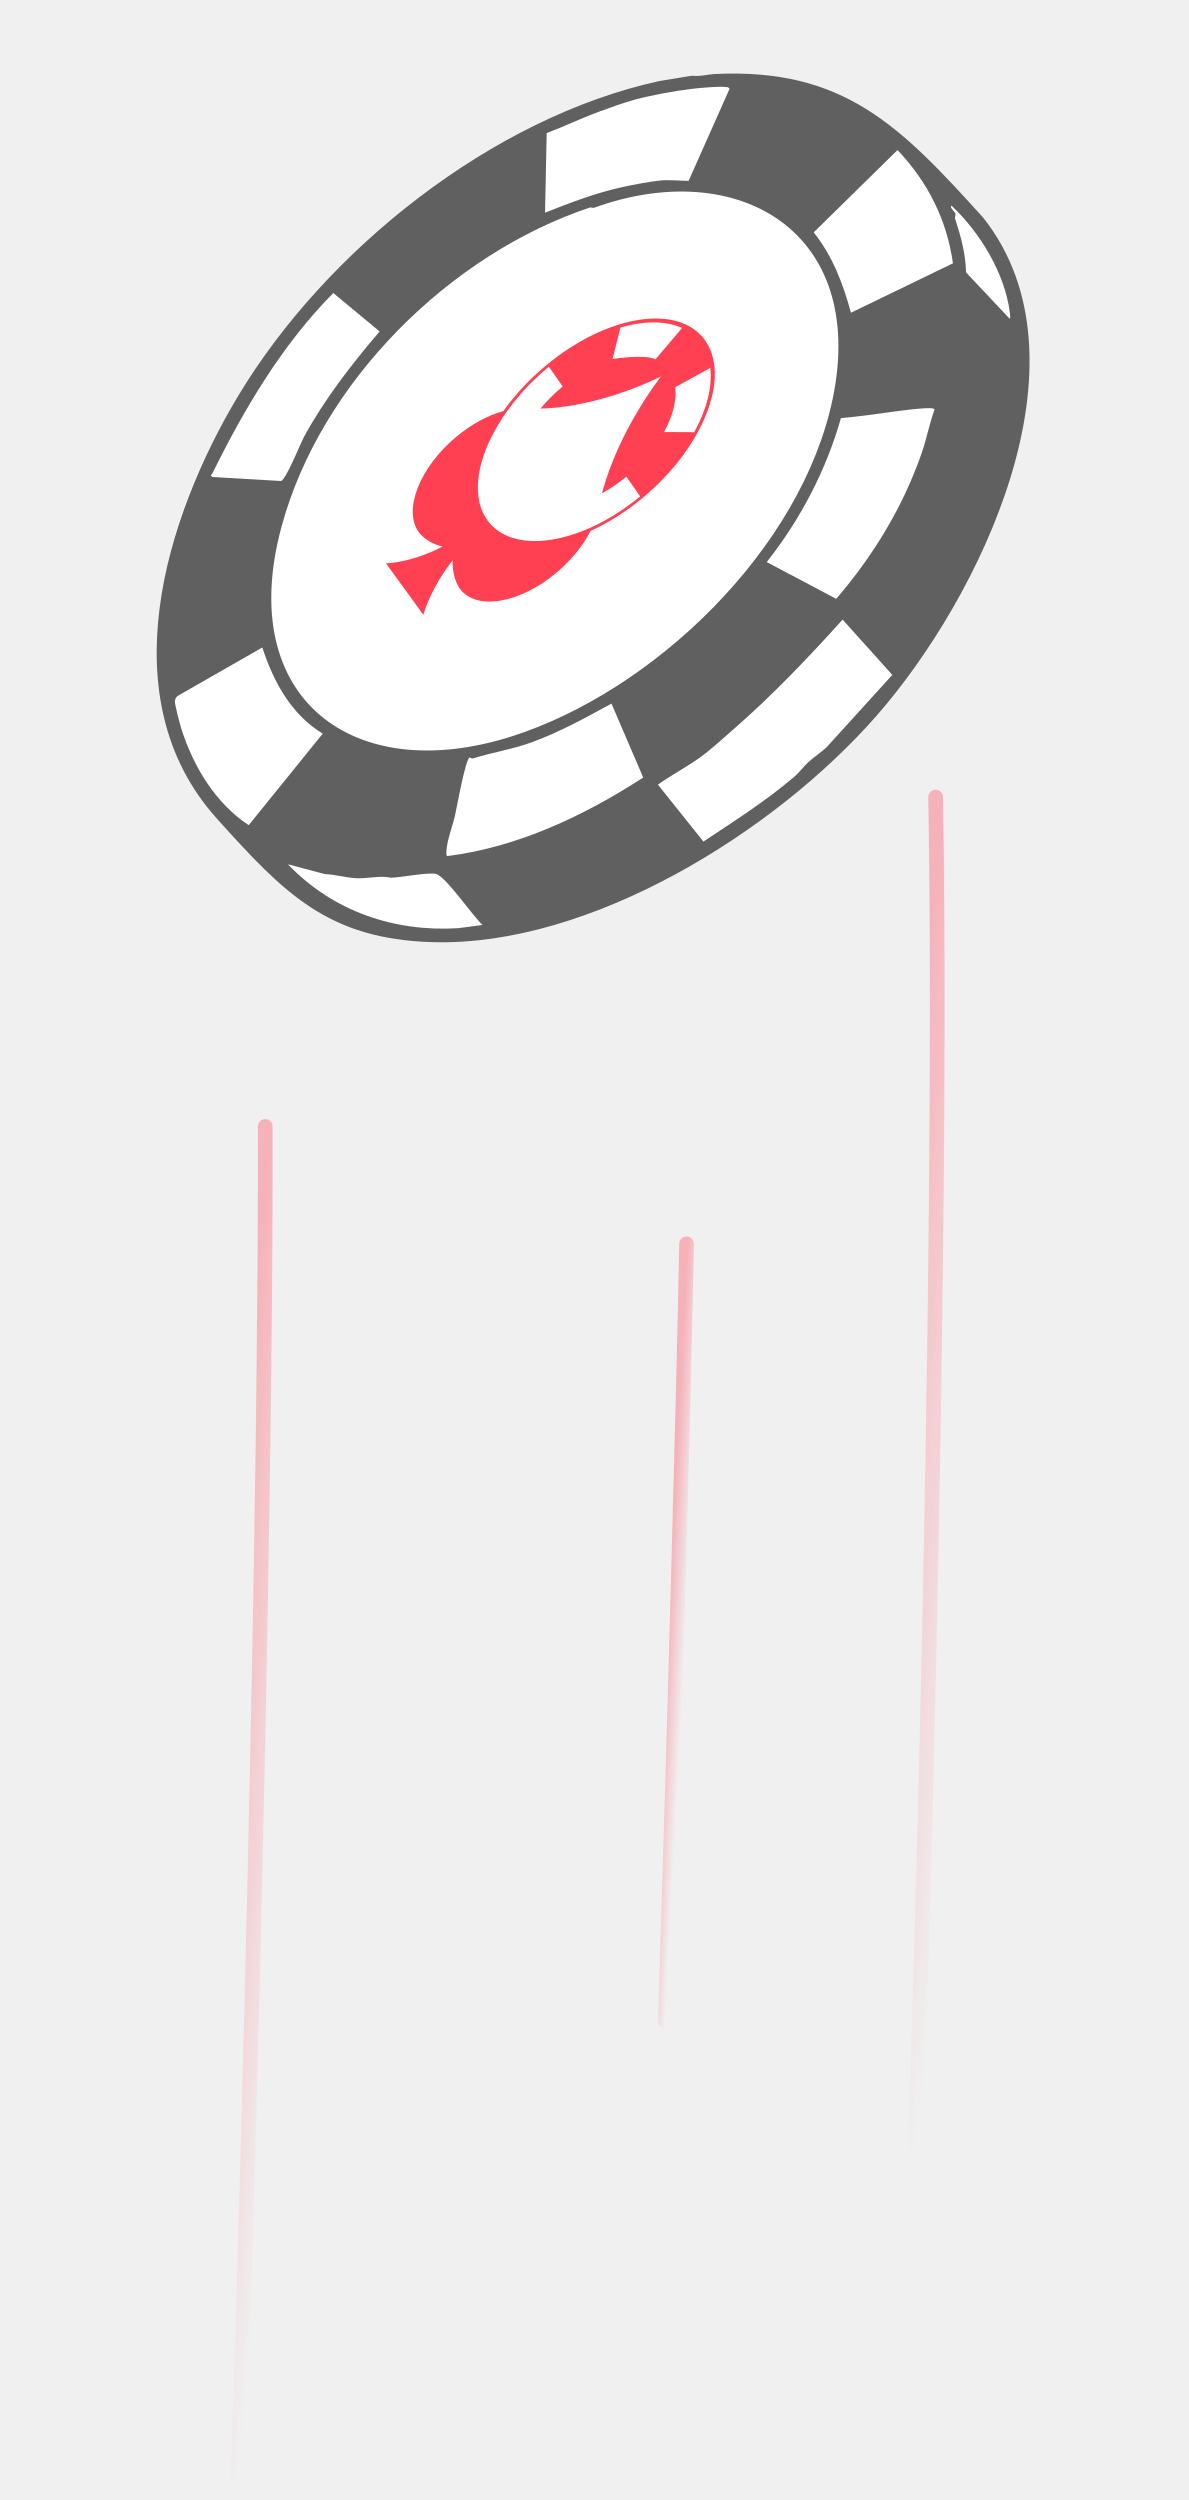
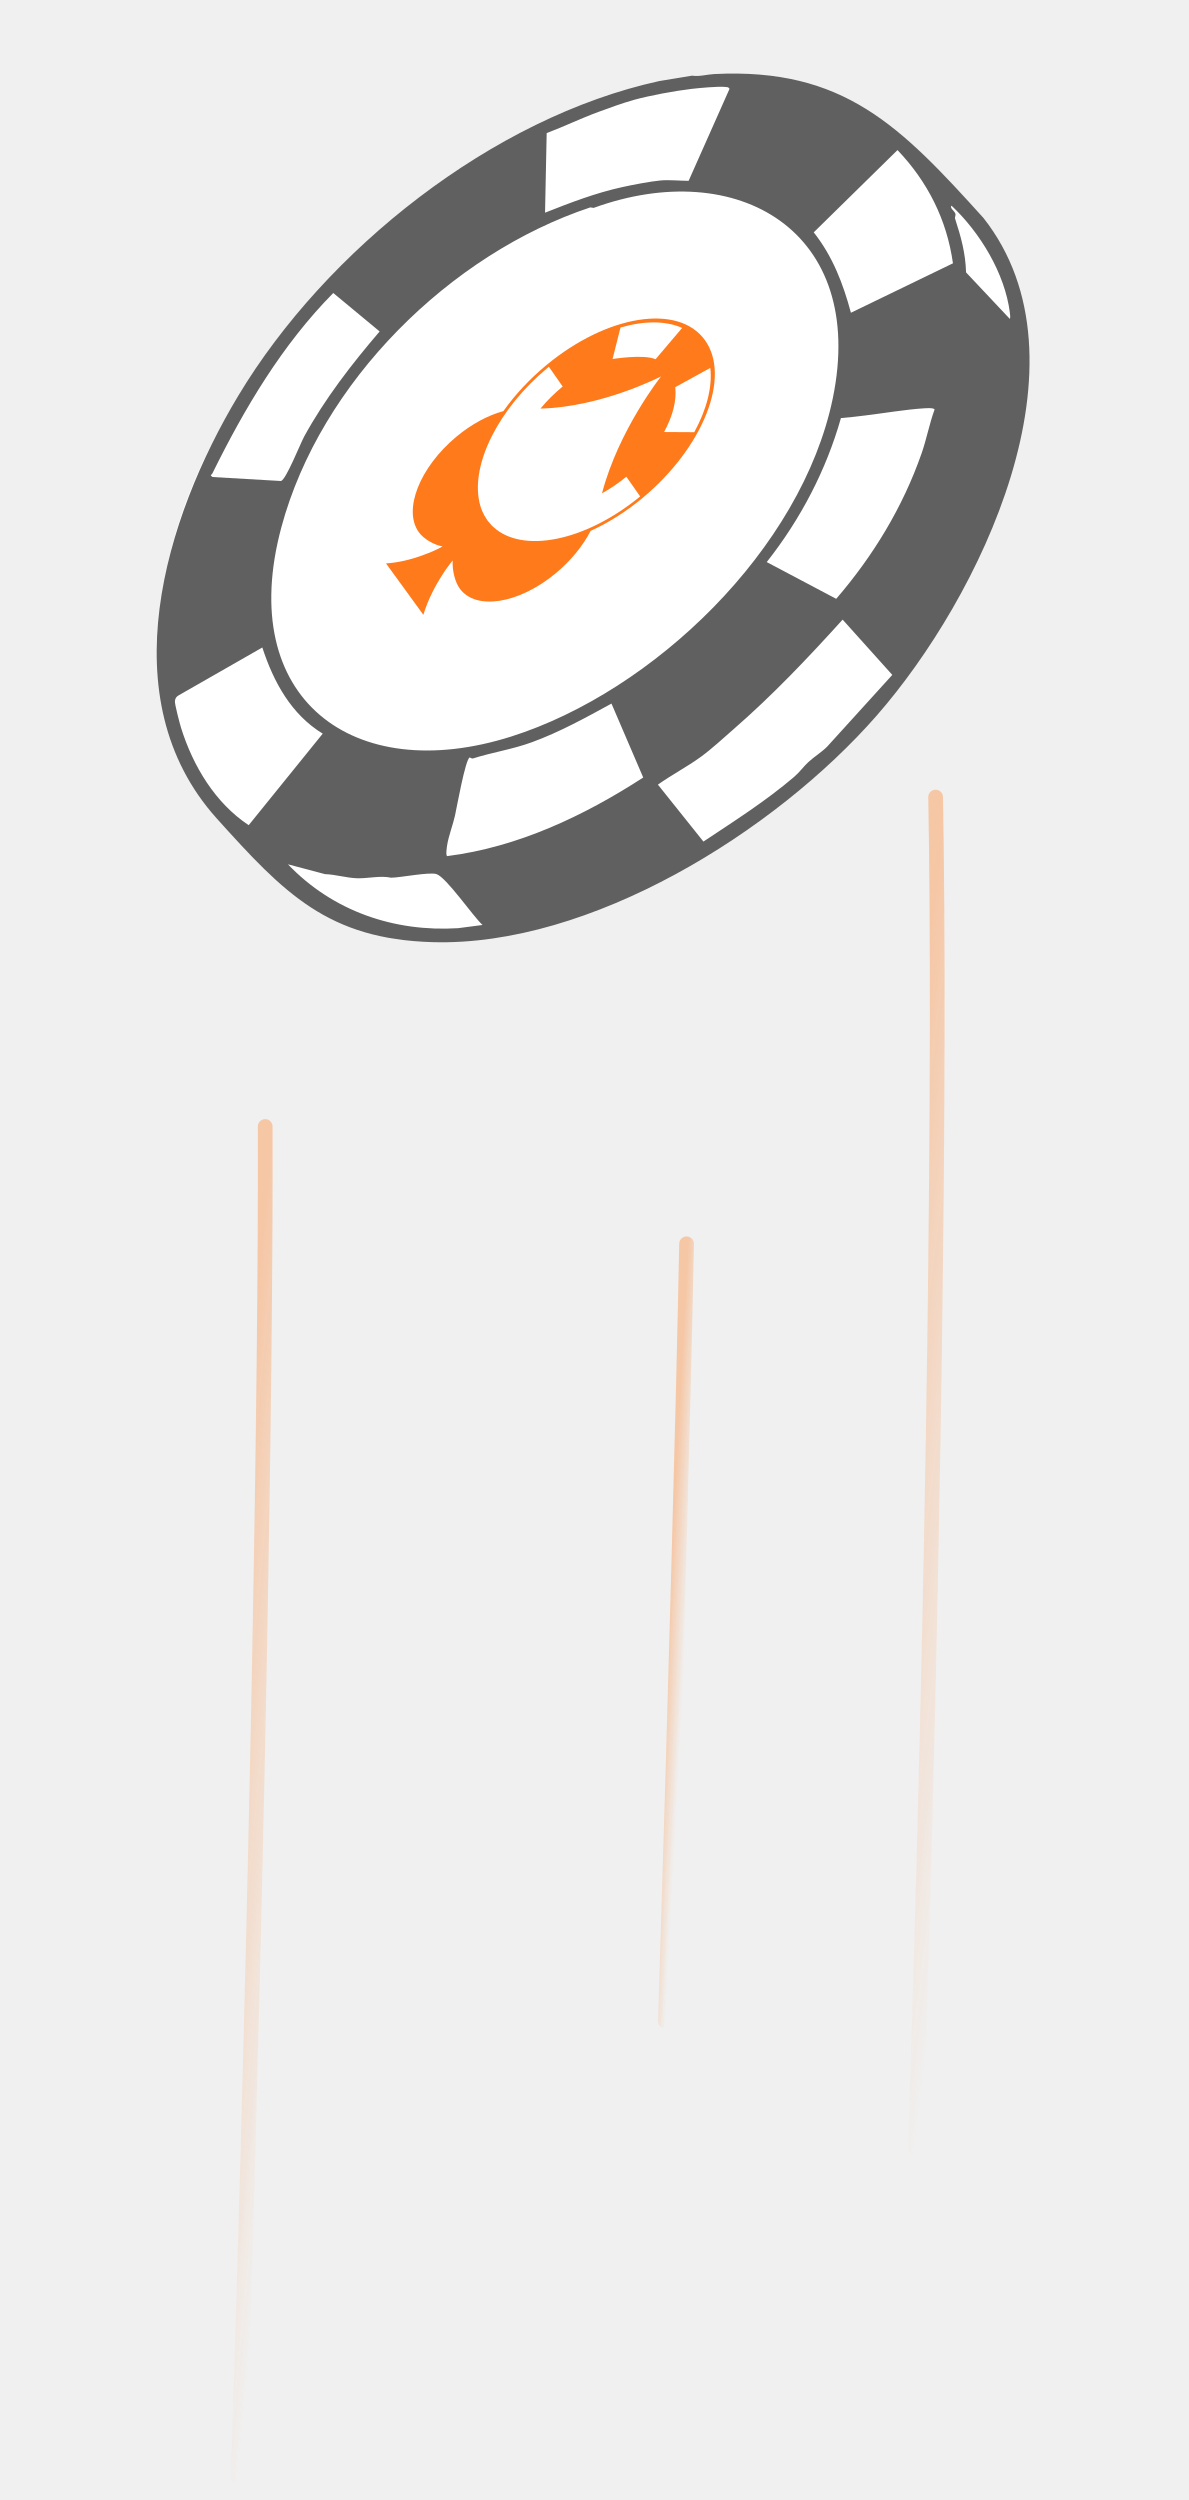
<svg xmlns="http://www.w3.org/2000/svg" width="58" height="122" viewBox="0 0 58 122" fill="none">
  <path opacity="0.35" d="M45.658 38.898C45.899 51.759 45.596 76.588 44.673 104.833" stroke="url(#paint0_linear_4018_17754)" stroke-width="0.718" stroke-linecap="round" stroke-linejoin="round" />
  <path opacity="0.35" d="M12.942 54.973C12.983 67.829 12.535 92.653 11.627 120.898" stroke="url(#paint1_linear_4018_17754)" stroke-width="0.718" stroke-linecap="round" stroke-linejoin="round" />
  <path opacity="0.35" d="M33.505 60.698C33.361 68.092 32.981 82.375 32.472 98.631" stroke="url(#paint2_linear_4018_17754)" stroke-width="0.718" stroke-linecap="round" stroke-linejoin="round" />
  <g clip-path="url(#clip0_4018_17754)">
    <path d="M45.179 7.67C51.803 14.193 52.241 24.611 40.762 36.574C32.081 45.616 18.978 48.378 12.354 41.853C5.73 35.33 5.648 24.533 16.772 12.95C25.838 3.511 38.555 1.148 45.179 7.67Z" fill="white" />
    <path d="M32.167 3.957L33.773 3.692C34.134 3.749 34.498 3.632 34.852 3.614C41.177 3.295 43.946 6.156 47.994 10.638C53.493 17.622 47.788 29.198 42.784 34.919C37.815 40.599 28.8 46.202 21.105 45.977C16.013 45.828 13.875 43.612 10.567 39.929C5.336 34.101 8.038 25.289 11.623 19.32C15.912 12.179 24.047 5.731 32.167 3.957ZM16.264 14.298C13.763 16.83 11.93 19.928 10.365 23.101C10.322 23.185 10.216 23.167 10.37 23.279L13.714 23.473C13.962 23.403 14.656 21.649 14.842 21.306C15.851 19.459 17.164 17.768 18.526 16.175L16.266 14.301L16.264 14.298ZM30.938 4.875C30.403 5.021 29.729 5.267 29.2 5.463C28.347 5.775 27.527 6.175 26.678 6.496L26.598 10.379C27.843 9.887 29.066 9.415 30.366 9.131C30.87 9.019 31.743 8.852 32.238 8.806C32.641 8.769 33.19 8.823 33.605 8.824L35.601 4.336C35.535 4.229 35.483 4.257 35.394 4.244C35.081 4.204 34.098 4.296 33.74 4.339C32.905 4.439 31.726 4.658 30.938 4.873L30.938 4.875ZM28.812 10.119C21.97 12.391 15.63 18.645 13.728 25.74C11.486 34.098 17.244 38.386 24.949 35.942C31.898 33.737 39.118 26.793 40.64 19.439C42.327 11.273 35.985 7.598 28.971 10.145L28.81 10.122L28.812 10.119ZM12.802 31.597L8.715 33.935C8.602 33.999 8.552 34.081 8.536 34.21C8.517 34.353 8.778 35.333 8.837 35.523C9.421 37.386 10.502 39.186 12.136 40.269L15.749 35.802C14.213 34.869 13.347 33.274 12.802 31.599L12.802 31.597ZM43.8 7.322L39.71 11.339C40.633 12.504 41.143 13.842 41.525 15.262L46.504 12.85C46.207 10.723 45.27 8.869 43.797 7.322L43.8 7.322ZM17.432 42.859C16.903 42.844 16.39 42.675 15.861 42.658L14.052 42.178C16.244 44.473 19.249 45.49 22.356 45.295L23.548 45.139C23.07 44.701 21.794 42.826 21.302 42.657C20.964 42.541 19.525 42.831 19.087 42.832C18.551 42.718 17.964 42.875 17.432 42.859ZM49.282 15.26C49.037 13.336 47.824 11.342 46.433 10.035C46.333 10.147 46.565 10.28 46.62 10.419C46.656 10.506 46.583 10.588 46.609 10.674C46.896 11.562 47.115 12.34 47.144 13.294L49.277 15.56C49.318 15.507 49.29 15.333 49.28 15.262L49.282 15.26ZM22.92 36.965C22.711 37.047 22.286 39.426 22.204 39.799C22.103 40.253 21.894 40.785 21.821 41.241C21.807 41.337 21.741 41.743 21.824 41.778C25.259 41.344 28.486 39.825 31.389 37.943L29.84 34.335C28.578 35.025 27.309 35.727 25.957 36.221C25.016 36.567 24.001 36.718 23.08 37.013C23.032 37.03 22.966 36.979 22.921 36.962L22.92 36.965ZM42.238 20.273C41.839 20.321 41.439 20.373 41.037 20.402C40.318 22.946 39.059 25.35 37.416 27.429L40.807 29.223C42.612 27.126 44.059 24.749 44.973 22.126C45.219 21.423 45.351 20.687 45.606 19.988C45.592 19.891 45.183 19.919 45.089 19.926C44.212 19.981 43.135 20.164 42.238 20.273ZM41.116 30.242C39.413 32.125 37.698 33.932 35.781 35.6C35.278 36.037 34.756 36.529 34.19 36.942C33.545 37.411 32.761 37.823 32.106 38.29L34.327 41.069C35.837 40.064 37.367 39.095 38.756 37.91C39.022 37.682 39.22 37.398 39.453 37.185C39.719 36.939 40.097 36.706 40.364 36.437L43.544 32.935L41.121 30.238L41.116 30.242Z" fill="#606060" />
-     <path d="M28.819 25.908C29.689 25.516 30.555 24.969 31.352 24.304C34.325 21.835 35.691 18.377 34.395 16.591C33.098 14.805 29.623 15.36 26.651 17.829C25.851 18.493 25.138 19.254 24.566 20.062C23.807 20.268 23.002 20.703 22.282 21.302C20.478 22.801 19.654 24.893 20.442 25.977C20.676 26.298 21.173 26.591 21.595 26.667C21.548 26.694 21.499 26.72 21.447 26.748C21.427 26.758 21.408 26.768 21.39 26.776C21.177 26.884 20.961 26.975 20.75 27.05C20.72 27.064 20.691 27.072 20.653 27.087C20.019 27.322 19.405 27.459 18.837 27.494L20.66 30.003C20.835 29.423 21.111 28.821 21.479 28.223C21.502 28.19 21.519 28.159 21.535 28.133C21.655 27.933 21.793 27.735 21.943 27.538C21.957 27.522 21.97 27.504 21.983 27.485C22.02 27.439 22.057 27.393 22.093 27.352C22.06 27.812 22.2 28.399 22.435 28.72C23.218 29.803 25.314 29.473 27.117 27.979C27.842 27.378 28.441 26.651 28.822 25.908L28.819 25.908ZM34.663 17.953C34.769 18.867 34.496 19.966 33.88 21.091L32.406 21.083C32.836 20.298 33.028 19.531 32.953 18.894L34.663 17.953ZM33.29 16L31.992 17.531C31.412 17.273 29.893 17.52 29.893 17.52L30.28 15.983C31.448 15.644 32.5 15.65 33.29 16.003L33.29 16ZM24.072 25.717C24.072 25.717 24.053 25.691 24.039 25.681C23.996 25.644 23.959 25.603 23.925 25.559C23.912 25.547 23.898 25.533 23.888 25.518C23.853 25.477 23.818 25.441 23.789 25.399C23.759 25.356 23.735 25.314 23.708 25.272C23.696 25.254 23.686 25.238 23.676 25.218C23.644 25.173 23.618 25.125 23.595 25.073C23.585 25.054 23.575 25.037 23.568 25.018C23.517 24.913 23.475 24.802 23.439 24.686C23.439 24.684 23.439 24.681 23.44 24.679C23.421 24.617 23.404 24.558 23.388 24.492C23.387 24.481 23.386 24.473 23.387 24.463C23.001 22.635 24.319 19.947 26.733 17.941L26.785 17.897L27.458 18.861L27.43 18.885C27.044 19.207 26.686 19.56 26.376 19.939C29.377 19.865 32.259 18.368 32.259 18.368C32.259 18.368 30.187 20.983 29.378 24.073C29.788 23.847 30.187 23.576 30.566 23.264L31.24 24.226C28.57 26.424 25.492 27.028 24.075 25.715L24.072 25.717Z" fill="#FF4053" />
+     <path d="M28.819 25.908C29.689 25.516 30.555 24.969 31.352 24.304C34.325 21.835 35.691 18.377 34.395 16.591C33.098 14.805 29.623 15.36 26.651 17.829C25.851 18.493 25.138 19.254 24.566 20.062C23.807 20.268 23.002 20.703 22.282 21.302C20.478 22.801 19.654 24.893 20.442 25.977C20.676 26.298 21.173 26.591 21.595 26.667C21.548 26.694 21.499 26.72 21.447 26.748C21.427 26.758 21.408 26.768 21.39 26.776C21.177 26.884 20.961 26.975 20.75 27.05C20.72 27.064 20.691 27.072 20.653 27.087C20.019 27.322 19.405 27.459 18.837 27.494L20.66 30.003C20.835 29.423 21.111 28.821 21.479 28.223C21.502 28.19 21.519 28.159 21.535 28.133C21.655 27.933 21.793 27.735 21.943 27.538C21.957 27.522 21.97 27.504 21.983 27.485C22.02 27.439 22.057 27.393 22.093 27.352C22.06 27.812 22.2 28.399 22.435 28.72C23.218 29.803 25.314 29.473 27.117 27.979C27.842 27.378 28.441 26.651 28.822 25.908L28.819 25.908ZM34.663 17.953C34.769 18.867 34.496 19.966 33.88 21.091L32.406 21.083C32.836 20.298 33.028 19.531 32.953 18.894L34.663 17.953ZM33.29 16L31.992 17.531C31.412 17.273 29.893 17.52 29.893 17.52L30.28 15.983C31.448 15.644 32.5 15.65 33.29 16.003L33.29 16ZM24.072 25.717C24.072 25.717 24.053 25.691 24.039 25.681C23.996 25.644 23.959 25.603 23.925 25.559C23.912 25.547 23.898 25.533 23.888 25.518C23.853 25.477 23.818 25.441 23.789 25.399C23.759 25.356 23.735 25.314 23.708 25.272C23.696 25.254 23.686 25.238 23.676 25.218C23.644 25.173 23.618 25.125 23.595 25.073C23.585 25.054 23.575 25.037 23.568 25.018C23.517 24.913 23.475 24.802 23.439 24.686C23.439 24.684 23.439 24.681 23.44 24.679C23.421 24.617 23.404 24.558 23.388 24.492C23.387 24.481 23.386 24.473 23.387 24.463C23.001 22.635 24.319 19.947 26.733 17.941L26.785 17.897L27.458 18.861L27.43 18.885C27.044 19.207 26.686 19.56 26.376 19.939C29.377 19.865 32.259 18.368 32.259 18.368C32.259 18.368 30.187 20.983 29.378 24.073C29.788 23.847 30.187 23.576 30.566 23.264L31.24 24.226C28.57 26.424 25.492 27.028 24.075 25.715L24.072 25.717Z" fill="#FF7A1A" />
  </g>
  <defs>
    <linearGradient id="paint0_linear_4018_17754" x1="46.185" y1="38.914" x2="53.046" y2="39.801" gradientUnits="userSpaceOnUse">
-       <stop stop-color="#FF4053" />
-       <stop offset="1" stop-color="#FF4053" stop-opacity="0" />
+       <stop stop-color="#FF7A1A" />
+       <stop offset="1" stop-color="#FF7A1A" stop-opacity="0" />
    </linearGradient>
    <linearGradient id="paint1_linear_4018_17754" x1="13.304" y1="54.984" x2="18.039" y2="55.45" gradientUnits="userSpaceOnUse">
-       <stop stop-color="#FF4053" />
-       <stop offset="1" stop-color="#FF4053" stop-opacity="0" />
+       <stop stop-color="#FF7A1A" />
+       <stop offset="1" stop-color="#FF7A1A" stop-opacity="0" />
    </linearGradient>
    <linearGradient id="paint2_linear_4018_17754" x1="33.574" y1="60.7" x2="34.488" y2="60.749" gradientUnits="userSpaceOnUse">
-       <stop stop-color="#FF4053" />
-       <stop offset="1" stop-color="#FF4053" stop-opacity="0" />
+       <stop stop-color="#FF7A1A" />
+       <stop offset="1" stop-color="#FF7A1A" stop-opacity="0" />
    </linearGradient>
    <clipPath id="clip0_4018_17754">
      <rect width="40.459" height="44.312" fill="white" transform="translate(12.0791) rotate(8.22857)" />
    </clipPath>
  </defs>
</svg>
